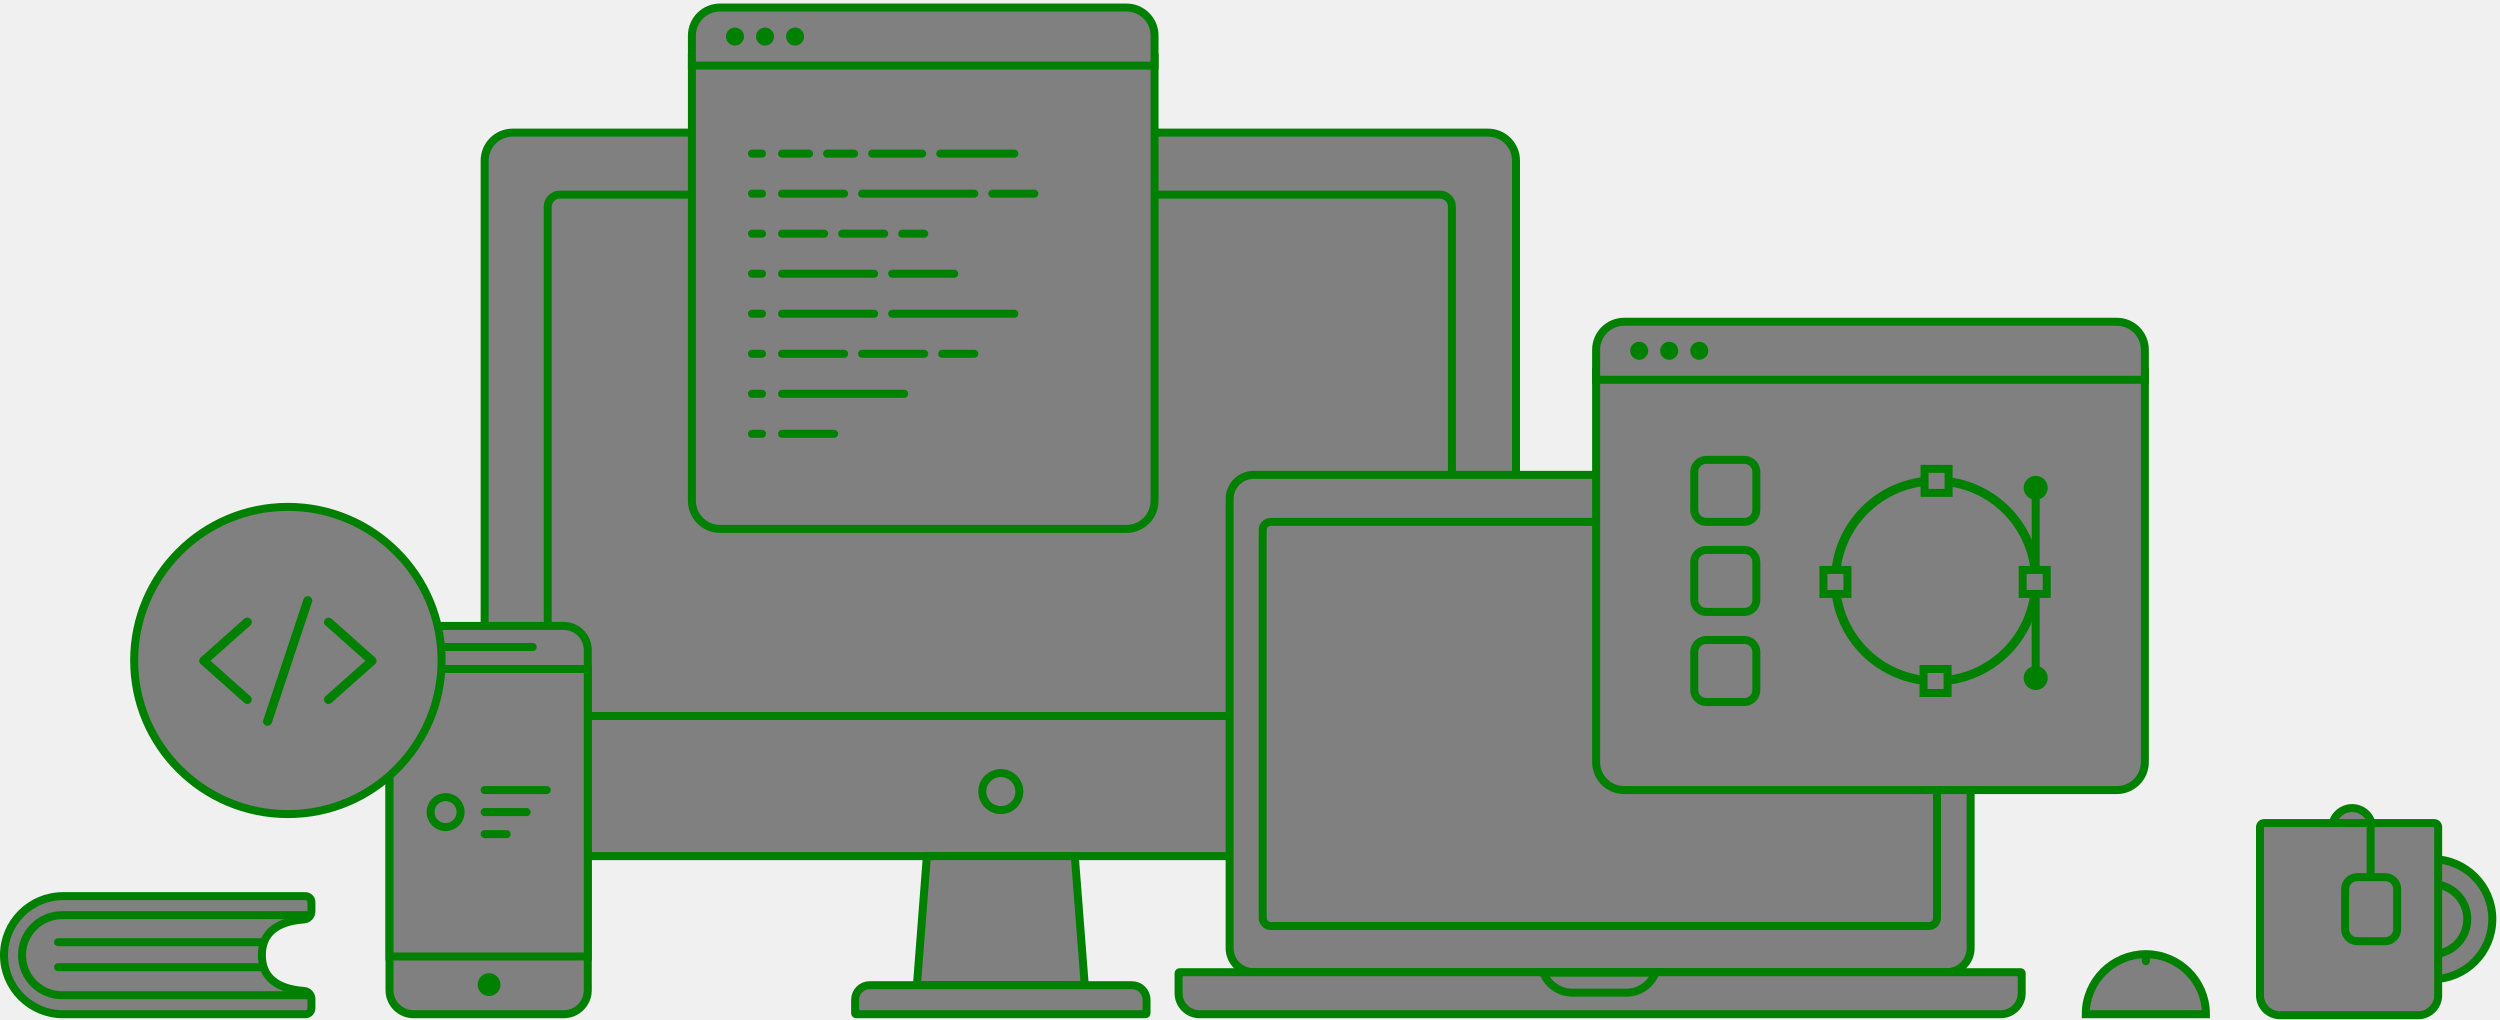
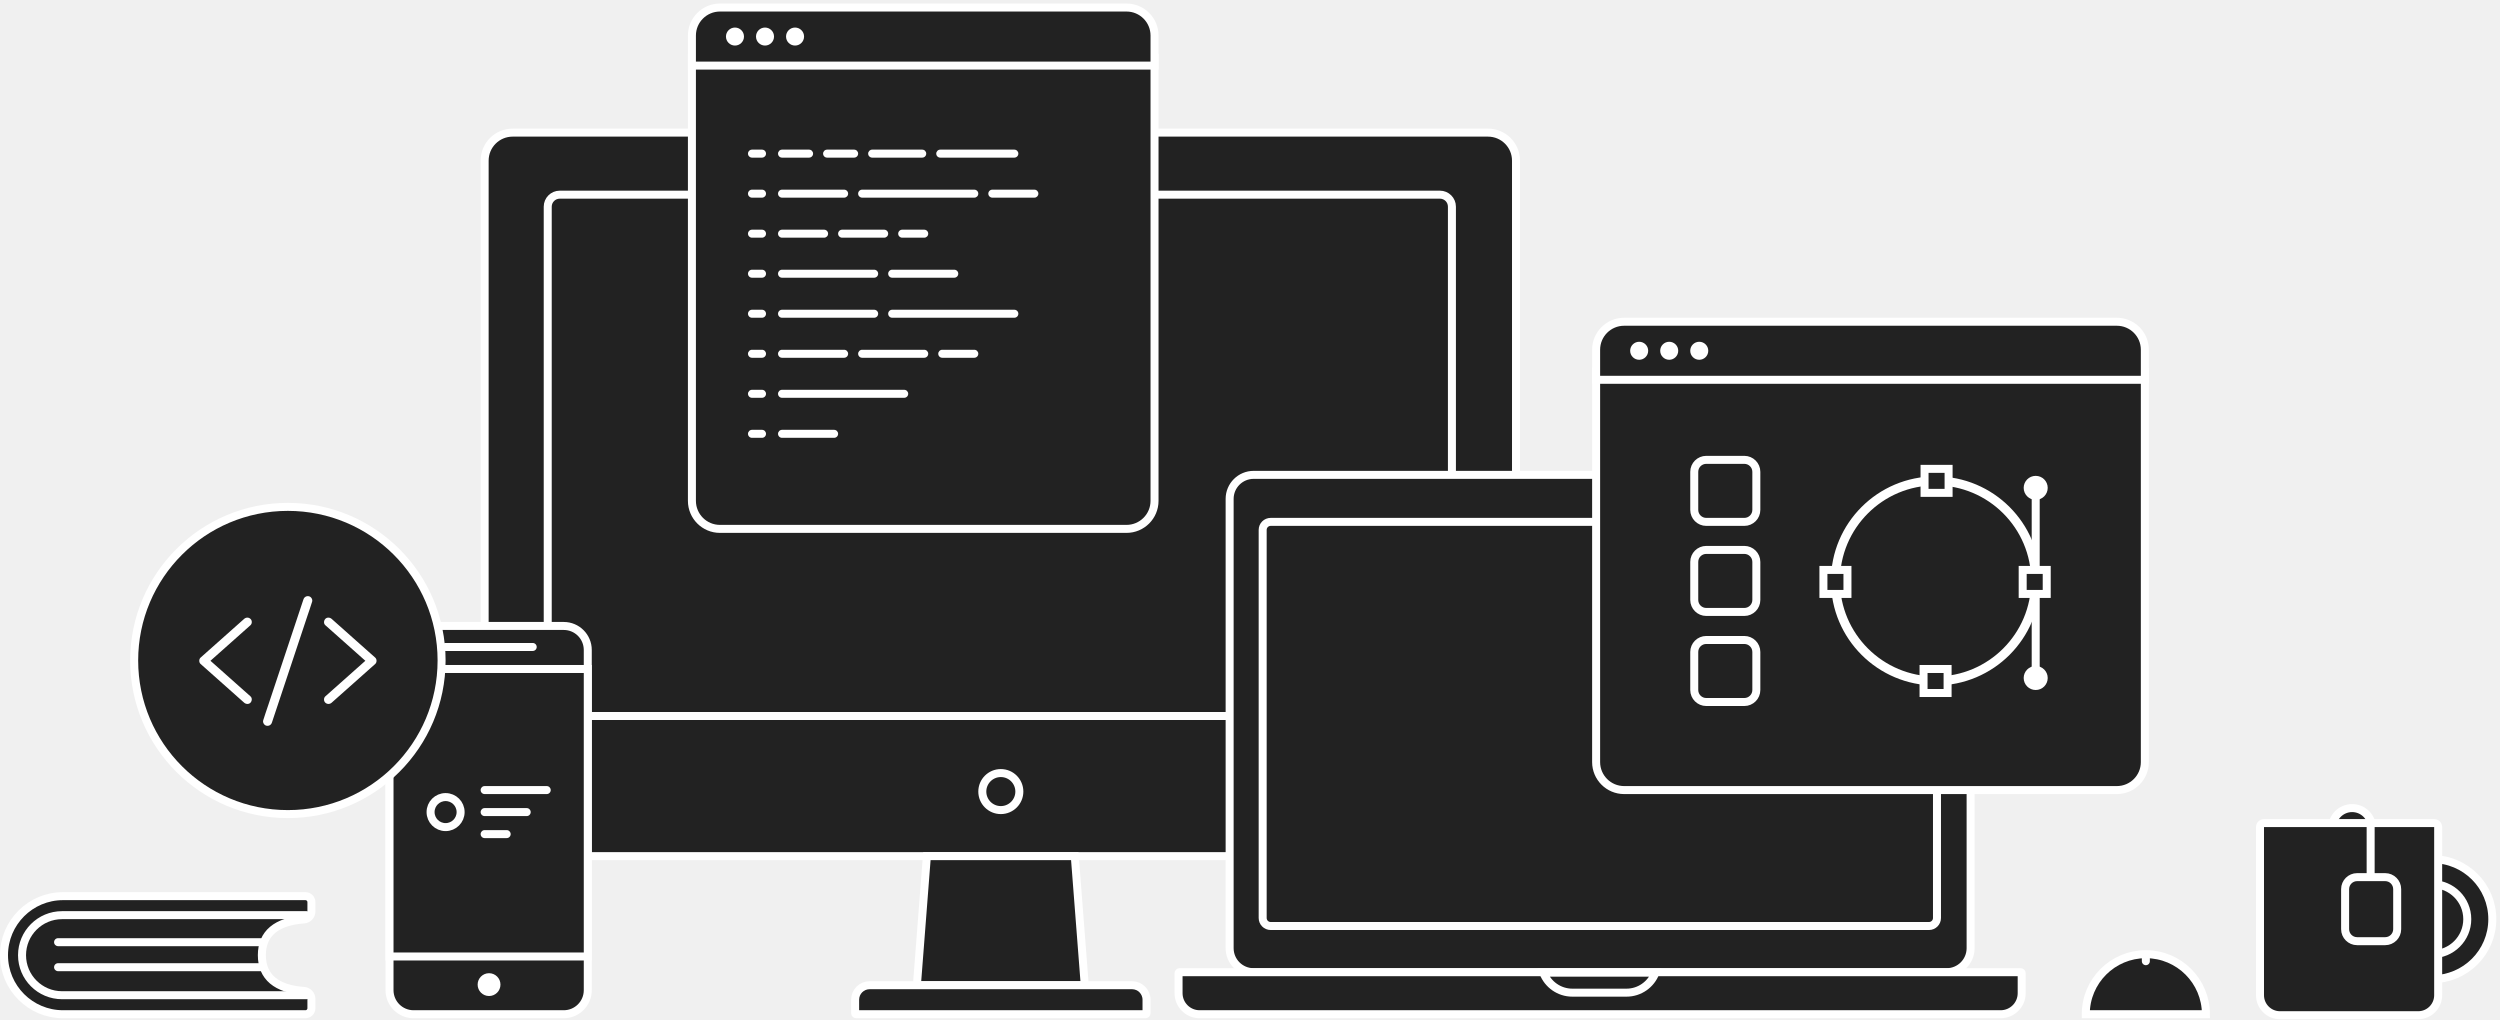
<svg xmlns="http://www.w3.org/2000/svg" width="650px" height="265px" viewBox="0 0 650 265" version="1.1">
  <g id="Website" stroke="none" stroke-width="1" fill="none" fill-rule="evenodd">
    <g id="Group-32" transform="translate(0, 3)">
-       <path d="M126.008,38.765 C126.008,34.738 129.264,31.482 133.298,31.482 L386.872,31.482 C390.899,31.482 394.162,34.74 394.162,38.765 L394.162,212.307 C394.162,216.334 390.906,219.591 386.872,219.591 L133.298,219.591 C129.271,219.591 126.008,216.332 126.008,212.307 L126.008,38.765 Z" id="Case" stroke="green" stroke-width="2.081" fill="gray" />
-       <path d="M142.41,50.737 C142.41,49.012 143.813,47.613 145.536,47.613 L374.374,47.613 C376.103,47.613 377.5,49.004 377.5,50.737 L377.5,180.042 C377.5,181.766 376.097,183.166 374.374,183.166 L145.536,183.166 C143.807,183.166 142.41,181.774 142.41,180.042 L142.41,50.737 Z" id="Case" stroke="green" stroke-width="2.081" fill="gray" />
-       <path d="M240.99,219.591 L279.441,219.591 L282.037,253.154 L238.394,253.154 L240.99,219.591 Z" id="Case" stroke="green" stroke-width="2.081" fill="gray" />
-       <path d="M222.334,253.411 L222.334,256.927 C222.334,259.007 224.024,260.699 226.104,260.699 L294.326,260.699 C296.402,260.699 298.096,259.007 298.096,256.927 L298.096,253.411 C298.096,253.266 297.984,253.154 297.835,253.154 L222.596,253.154 C222.45,253.154 222.334,253.269 222.334,253.411 Z" id="Keyboard" stroke="green" stroke-width="2.081" fill="gray" transform="translate(260.2153, 256.9265) scale(1, -1) translate(-260.2153, -256.9265) " />
-       <ellipse id="Oval-6" stroke="green" stroke-width="2.081" cx="260.215" cy="202.809" rx="4.816" ry="4.813" />
-       <rect id="Case" stroke="green" stroke-width="2.081" fill="gray" x="101.275" y="159.75" width="51.547" height="100.949" rx="6.244" />
-       <path d="M101.275,170.937 L152.822,170.937 L152.822,245.687 L101.275,245.687 L101.275,170.937 Z" id="Case" stroke="green" stroke-width="2.081" fill="gray" />
-       <rect id="Rectangle-11" fill="green" x="114.812" y="164.173" width="24.733" height="2.081" rx="1.041" />
-       <rect id="Rectangle-11" fill="green" x="124.185" y="250.032" width="5.936" height="5.932" rx="2.966" />
-       <ellipse id="Oval-6" stroke="green" stroke-width="2.081" fill="gray" cx="115.854" cy="208.143" rx="3.905" ry="3.903" />
-       <rect id="Rectangle-11" fill="green" x="124.966" y="201.378" width="18.224" height="2.081" rx="1.041" />
-       <rect id="Rectangle-11" fill="green" x="124.966" y="207.102" width="13.017" height="2.081" rx="1.041" />
-       <rect id="Rectangle-11" fill="green" x="124.966" y="212.826" width="7.81" height="2.081" rx="1.041" />
-       <ellipse id="Oval-7" stroke="green" stroke-width="2.081" fill="gray" cx="74.849" cy="168.726" rx="39.964" ry="39.937" />
-       <rect id="Case" stroke="green" stroke-width="2.081" fill="gray" x="319.705" y="120.463" width="192.654" height="129.309" rx="6.244" />
-       <path d="M306.426,250.026 L306.426,255.235 C306.426,258.248 308.874,260.699 311.888,260.699 L520.176,260.699 C523.187,260.699 525.638,258.25 525.638,255.235 L525.638,250.026 C525.638,249.884 525.525,249.772 525.379,249.772 L306.685,249.772 C306.539,249.772 306.426,249.884 306.426,250.026 Z" id="Keyboard" stroke="green" stroke-width="2.081" fill="gray" />
-       <path d="M430.429,249.889 L401.27,249.888 C402.434,252.961 405.402,255.092 408.808,255.092 L422.891,255.092 C426.297,255.092 429.265,252.962 430.429,249.889 Z" id="Notch" stroke="green" stroke-width="2.081" fill="gray" />
-       <rect id="Screen" stroke="green" stroke-width="2.081" fill="gray" x="328.295" y="132.691" width="175.32" height="105.073" rx="2.081" />
+       <path d="M126.008,38.765 C126.008,34.738 129.264,31.482 133.298,31.482 L386.872,31.482 C390.899,31.482 394.162,34.74 394.162,38.765 L394.162,212.307 C394.162,216.334 390.906,219.591 386.872,219.591 L133.298,219.591 C129.271,219.591 126.008,216.332 126.008,212.307 L126.008,38.765 Z" id="Case" stroke="white" stroke-width="2.081" fill="#222" />
+       <path d="M142.41,50.737 C142.41,49.012 143.813,47.613 145.536,47.613 L374.374,47.613 C376.103,47.613 377.5,49.004 377.5,50.737 L377.5,180.042 C377.5,181.766 376.097,183.166 374.374,183.166 L145.536,183.166 C143.807,183.166 142.41,181.774 142.41,180.042 L142.41,50.737 Z" id="Case" stroke="white" stroke-width="2.081" fill="#222" />
+       <path d="M240.99,219.591 L279.441,219.591 L282.037,253.154 L238.394,253.154 L240.99,219.591 Z" id="Case" stroke="white" stroke-width="2.081" fill="#222" />
+       <path d="M222.334,253.411 L222.334,256.927 C222.334,259.007 224.024,260.699 226.104,260.699 L294.326,260.699 C296.402,260.699 298.096,259.007 298.096,256.927 L298.096,253.411 C298.096,253.266 297.984,253.154 297.835,253.154 L222.596,253.154 C222.45,253.154 222.334,253.269 222.334,253.411 Z" id="Keyboard" stroke="white" stroke-width="2.081" fill="#222" transform="translate(260.2153, 256.9265) scale(1, -1) translate(-260.2153, -256.9265) " />
+       <ellipse id="Oval-6" stroke="white" stroke-width="2.081" cx="260.215" cy="202.809" rx="4.816" ry="4.813" />
+       <rect id="Case" stroke="white" stroke-width="2.081" fill="#222" x="101.275" y="159.75" width="51.547" height="100.949" rx="6.244" />
+       <path d="M101.275,170.937 L152.822,170.937 L152.822,245.687 L101.275,245.687 L101.275,170.937 Z" id="Case" stroke="white" stroke-width="2.081" fill="#222" />
+       <rect id="Rectangle-11" fill="white" x="114.812" y="164.173" width="24.733" height="2.081" rx="1.041" />
+       <rect id="Rectangle-11" fill="white" x="124.185" y="250.032" width="5.936" height="5.932" rx="2.966" />
+       <ellipse id="Oval-6" stroke="white" stroke-width="2.081" fill="#222" cx="115.854" cy="208.143" rx="3.905" ry="3.903" />
+       <rect id="Rectangle-11" fill="white" x="124.966" y="201.378" width="18.224" height="2.081" rx="1.041" />
+       <rect id="Rectangle-11" fill="white" x="124.966" y="207.102" width="13.017" height="2.081" rx="1.041" />
+       <rect id="Rectangle-11" fill="white" x="124.966" y="212.826" width="7.81" height="2.081" rx="1.041" />
+       <ellipse id="Oval-7" stroke="white" stroke-width="2.081" fill="#222" cx="74.849" cy="168.726" rx="39.964" ry="39.937" />
+       <rect id="Case" stroke="white" stroke-width="2.081" fill="#222" x="319.705" y="120.463" width="192.654" height="129.309" rx="6.244" />
+       <path d="M306.426,250.026 L306.426,255.235 C306.426,258.248 308.874,260.699 311.888,260.699 L520.176,260.699 C523.187,260.699 525.638,258.25 525.638,255.235 L525.638,250.026 C525.638,249.884 525.525,249.772 525.379,249.772 L306.685,249.772 C306.539,249.772 306.426,249.884 306.426,250.026 Z" id="Keyboard" stroke="white" stroke-width="2.081" fill="#222" />
+       <path d="M430.429,249.889 L401.27,249.888 C402.434,252.961 405.402,255.092 408.808,255.092 L422.891,255.092 C426.297,255.092 429.265,252.962 430.429,249.889 Z" id="Notch" stroke="white" stroke-width="2.081" fill="#222" />
+       <rect id="Screen" stroke="white" stroke-width="2.081" fill="#222" x="328.295" y="132.691" width="175.32" height="105.073" rx="2.081" />
      <ellipse id="Oval-3" fill="#293347" cx="254.358" cy="49.954" rx="1.302" ry="1.301" />
-       <path d="M179.899,11.968 L300.178,11.968 L300.178,127.228 C300.178,131.249 296.909,134.512 292.886,134.512 L187.191,134.512 C183.166,134.512 179.899,131.248 179.899,127.228 L179.899,11.968 Z" id="Case" stroke="green" stroke-width="2.081" fill="gray" />
-       <path d="M179.899,6.238 C179.899,2.22 183.169,-1.041 187.191,-1.041 L292.886,-1.041 C296.913,-1.041 300.178,2.216 300.178,6.238 L300.178,14.05 L179.899,14.05 L179.899,6.238 Z" id="Case" stroke="green" stroke-width="2.081" fill="gray" />
-       <ellipse id="Oval-5" fill="green" cx="191.094" cy="6.504" rx="2.343" ry="2.342" />
-       <ellipse id="Oval-5" fill="green" cx="198.904" cy="6.504" rx="2.343" ry="2.342" />
-       <ellipse id="Oval-5" fill="green" cx="206.714" cy="6.504" rx="2.343" ry="2.342" />
-       <rect id="Rectangle-11" fill="green" x="194.478" y="87.94" width="4.686" height="2.081" rx="1.041" />
-       <rect id="Rectangle-11" fill="green" x="194.478" y="35.905" width="4.686" height="2.081" rx="1.041" />
-       <path d="M203.329,35.905 L210.36,35.905 C210.935,35.905 211.401,36.371 211.401,36.945 C211.401,37.52 210.935,37.986 210.36,37.986 L203.329,37.986 C202.754,37.986 202.288,37.52 202.288,36.945 C202.288,36.371 202.754,35.905 203.329,35.905 Z" id="Rectangle-11" fill="green" />
-       <path d="M215.045,35.905 L222.075,35.905 C222.65,35.905 223.116,36.371 223.116,36.945 C223.116,37.52 222.65,37.986 222.075,37.986 L215.045,37.986 C214.47,37.986 214.004,37.52 214.004,36.945 C214.004,36.371 214.47,35.905 215.045,35.905 Z" id="Rectangle-11" fill="green" />
-       <path d="M226.76,35.905 L239.779,35.905 C240.354,35.905 240.82,36.371 240.82,36.945 C240.82,37.52 240.354,37.986 239.779,37.986 L226.76,37.986 C226.186,37.986 225.72,37.52 225.72,36.945 C225.72,36.371 226.186,35.905 226.76,35.905 Z" id="Rectangle-11" fill="green" />
-       <path d="M244.464,35.905 L263.731,35.905 C264.305,35.905 264.771,36.371 264.771,36.945 C264.771,37.52 264.305,37.986 263.731,37.986 L244.464,37.986 C243.889,37.986 243.423,37.52 243.423,36.945 C243.423,36.371 243.889,35.905 244.464,35.905 Z" id="Rectangle-11" fill="green" />
-       <rect id="Rectangle-11" fill="green" x="194.478" y="46.312" width="4.686" height="2.081" rx="1.041" />
-       <rect id="Rectangle-11" fill="green" x="194.478" y="56.719" width="4.686" height="2.081" rx="1.041" />
-       <rect id="Rectangle-11" fill="green" x="194.478" y="67.126" width="4.686" height="2.081" rx="1.041" />
-       <rect id="Rectangle-11" fill="green" x="194.478" y="77.533" width="4.686" height="2.081" rx="1.041" />
-       <rect id="Rectangle-11" fill="green" x="194.478" y="98.348" width="4.686" height="2.081" rx="1.041" />
-       <rect id="Rectangle-11" fill="green" x="194.478" y="108.755" width="4.686" height="2.081" rx="1.041" />
-       <rect id="Rectangle-11" fill="green" x="202.288" y="46.312" width="18.224" height="2.081" rx="1.041" />
-       <rect id="Rectangle-11" fill="green" x="223.116" y="46.312" width="31.241" height="2.081" rx="1.041" />
-       <rect id="Rectangle-11" fill="green" x="256.961" y="46.312" width="13.017" height="2.081" rx="1.041" />
-       <rect id="Rectangle-11" fill="green" x="202.288" y="56.719" width="13.017" height="2.081" rx="1.041" />
-       <rect id="Rectangle-11" fill="green" x="217.909" y="56.719" width="13.017" height="2.081" rx="1.041" />
-       <rect id="Rectangle-11" fill="green" x="233.53" y="56.719" width="7.81" height="2.081" rx="1.041" />
-       <rect id="Rectangle-11" fill="green" x="202.288" y="67.126" width="26.035" height="2.081" rx="1.041" />
-       <rect id="Rectangle-11" fill="green" x="230.926" y="67.126" width="18.224" height="2.081" rx="1.041" />
-       <rect id="Rectangle-11" fill="green" x="202.288" y="77.533" width="26.035" height="2.081" rx="1.041" />
-       <rect id="Rectangle-11" fill="green" x="230.926" y="77.533" width="33.845" height="2.081" rx="1.041" />
-       <rect id="Rectangle-11" fill="green" x="202.288" y="87.94" width="18.224" height="2.081" rx="1.041" />
-       <rect id="Rectangle-11" fill="green" x="223.116" y="87.94" width="18.224" height="2.081" rx="1.041" />
-       <rect id="Rectangle-11" fill="green" x="243.944" y="87.94" width="10.414" height="2.081" rx="1.041" />
-       <rect id="Rectangle-11" fill="green" x="202.288" y="98.348" width="33.845" height="2.081" rx="1.041" />
-       <rect id="Rectangle-11" fill="green" x="202.288" y="108.755" width="15.621" height="2.081" rx="1.041" />
-       <path d="M414.991,93.664 L557.659,93.664 L557.659,195.143 C557.659,199.163 554.4,202.419 550.374,202.419 L422.277,202.419 C418.256,202.419 414.991,199.157 414.991,195.143 L414.991,93.664 Z" id="Case" stroke="green" stroke-width="2.081" fill="gray" />
-       <path d="M414.991,87.934 C414.991,83.913 418.251,80.655 422.277,80.655 L550.374,80.655 C554.398,80.655 557.659,83.912 557.659,87.934 L557.659,95.746 L414.991,95.746 L414.991,87.934 Z" id="Case" stroke="green" stroke-width="2.081" fill="gray" />
-       <ellipse id="Oval-5" fill="green" cx="426.186" cy="88.201" rx="2.343" ry="2.342" />
-       <ellipse id="Oval-5" fill="green" cx="433.996" cy="88.201" rx="2.343" ry="2.342" />
-       <ellipse id="Oval-5" fill="green" cx="441.806" cy="88.201" rx="2.343" ry="2.342" />
-       <ellipse id="Oval-6" stroke="green" stroke-width="2.342" fill="gray" cx="503.248" cy="148.042" rx="26.035" ry="26.018" />
-       <path d="M500.383,118.902 L500.383,125.146 L506.633,125.146 L506.633,118.902 L500.383,118.902 Z" id="Rectangle-12" stroke="green" stroke-width="2.081" fill="gray" />
-       <path d="M500.123,170.937 L500.123,177.182 L506.373,177.182 L506.373,170.937 L500.123,170.937 Z" id="Rectangle-12" stroke="green" stroke-width="2.081" fill="gray" />
-       <path d="M474.089,145.18 L474.089,151.424 L480.338,151.424 L480.338,145.18 L474.089,145.18 Z" id="Rectangle-12" stroke="green" stroke-width="2.081" fill="gray" />
-       <path d="M525.897,145.18 L525.897,151.424 L532.147,151.424 L532.147,145.18 L525.897,145.18 Z" id="Rectangle-12" stroke="green" stroke-width="2.081" fill="gray" />
-       <line x1="529.282" y1="124.626" x2="529.282" y2="144.139" id="Line" stroke="green" stroke-width="2.081" stroke-linecap="square" />
-       <line x1="529.282" y1="151.944" x2="529.282" y2="171.458" id="Line" stroke="green" stroke-width="2.081" stroke-linecap="square" />
-       <ellipse id="Oval-5" fill="green" cx="529.282" cy="123.845" rx="3.124" ry="3.122" />
-       <ellipse id="Oval-5" fill="green" cx="529.282" cy="173.279" rx="3.124" ry="3.122" />
-       <g id="Group-60" transform="translate(439.4632, 115.5194)" fill="gray" stroke="green" stroke-width="2.081">
+       <path d="M179.899,11.968 L300.178,11.968 L300.178,127.228 C300.178,131.249 296.909,134.512 292.886,134.512 L187.191,134.512 C183.166,134.512 179.899,131.248 179.899,127.228 L179.899,11.968 Z" id="Case" stroke="white" stroke-width="2.081" fill="#222" />
+       <path d="M179.899,6.238 C179.899,2.22 183.169,-1.041 187.191,-1.041 L292.886,-1.041 C296.913,-1.041 300.178,2.216 300.178,6.238 L300.178,14.05 L179.899,14.05 L179.899,6.238 Z" id="Case" stroke="white" stroke-width="2.081" fill="#222" />
+       <ellipse id="Oval-5" fill="white" cx="191.094" cy="6.504" rx="2.343" ry="2.342" />
+       <ellipse id="Oval-5" fill="white" cx="198.904" cy="6.504" rx="2.343" ry="2.342" />
+       <ellipse id="Oval-5" fill="white" cx="206.714" cy="6.504" rx="2.343" ry="2.342" />
+       <rect id="Rectangle-11" fill="white" x="194.478" y="87.94" width="4.686" height="2.081" rx="1.041" />
+       <rect id="Rectangle-11" fill="white" x="194.478" y="35.905" width="4.686" height="2.081" rx="1.041" />
+       <path d="M203.329,35.905 L210.36,35.905 C210.935,35.905 211.401,36.371 211.401,36.945 C211.401,37.52 210.935,37.986 210.36,37.986 L203.329,37.986 C202.754,37.986 202.288,37.52 202.288,36.945 C202.288,36.371 202.754,35.905 203.329,35.905 Z" id="Rectangle-11" fill="white" />
+       <path d="M215.045,35.905 L222.075,35.905 C222.65,35.905 223.116,36.371 223.116,36.945 C223.116,37.52 222.65,37.986 222.075,37.986 L215.045,37.986 C214.47,37.986 214.004,37.52 214.004,36.945 C214.004,36.371 214.47,35.905 215.045,35.905 Z" id="Rectangle-11" fill="white" />
+       <path d="M226.76,35.905 L239.779,35.905 C240.354,35.905 240.82,36.371 240.82,36.945 C240.82,37.52 240.354,37.986 239.779,37.986 L226.76,37.986 C226.186,37.986 225.72,37.52 225.72,36.945 C225.72,36.371 226.186,35.905 226.76,35.905 Z" id="Rectangle-11" fill="white" />
+       <path d="M244.464,35.905 L263.731,35.905 C264.305,35.905 264.771,36.371 264.771,36.945 C264.771,37.52 264.305,37.986 263.731,37.986 L244.464,37.986 C243.889,37.986 243.423,37.52 243.423,36.945 C243.423,36.371 243.889,35.905 244.464,35.905 Z" id="Rectangle-11" fill="white" />
+       <rect id="Rectangle-11" fill="white" x="194.478" y="46.312" width="4.686" height="2.081" rx="1.041" />
+       <rect id="Rectangle-11" fill="white" x="194.478" y="56.719" width="4.686" height="2.081" rx="1.041" />
+       <rect id="Rectangle-11" fill="white" x="194.478" y="67.126" width="4.686" height="2.081" rx="1.041" />
+       <rect id="Rectangle-11" fill="white" x="194.478" y="77.533" width="4.686" height="2.081" rx="1.041" />
+       <rect id="Rectangle-11" fill="white" x="194.478" y="98.348" width="4.686" height="2.081" rx="1.041" />
+       <rect id="Rectangle-11" fill="white" x="194.478" y="108.755" width="4.686" height="2.081" rx="1.041" />
+       <rect id="Rectangle-11" fill="white" x="202.288" y="46.312" width="18.224" height="2.081" rx="1.041" />
+       <rect id="Rectangle-11" fill="white" x="223.116" y="46.312" width="31.241" height="2.081" rx="1.041" />
+       <rect id="Rectangle-11" fill="white" x="256.961" y="46.312" width="13.017" height="2.081" rx="1.041" />
+       <rect id="Rectangle-11" fill="white" x="202.288" y="56.719" width="13.017" height="2.081" rx="1.041" />
+       <rect id="Rectangle-11" fill="white" x="217.909" y="56.719" width="13.017" height="2.081" rx="1.041" />
+       <rect id="Rectangle-11" fill="white" x="233.53" y="56.719" width="7.81" height="2.081" rx="1.041" />
+       <rect id="Rectangle-11" fill="white" x="202.288" y="67.126" width="26.035" height="2.081" rx="1.041" />
+       <rect id="Rectangle-11" fill="white" x="230.926" y="67.126" width="18.224" height="2.081" rx="1.041" />
+       <rect id="Rectangle-11" fill="white" x="202.288" y="77.533" width="26.035" height="2.081" rx="1.041" />
+       <rect id="Rectangle-11" fill="white" x="230.926" y="77.533" width="33.845" height="2.081" rx="1.041" />
+       <rect id="Rectangle-11" fill="white" x="202.288" y="87.94" width="18.224" height="2.081" rx="1.041" />
+       <rect id="Rectangle-11" fill="white" x="223.116" y="87.94" width="18.224" height="2.081" rx="1.041" />
+       <rect id="Rectangle-11" fill="white" x="243.944" y="87.94" width="10.414" height="2.081" rx="1.041" />
+       <rect id="Rectangle-11" fill="white" x="202.288" y="98.348" width="33.845" height="2.081" rx="1.041" />
+       <rect id="Rectangle-11" fill="white" x="202.288" y="108.755" width="15.621" height="2.081" rx="1.041" />
+       <path d="M414.991,93.664 L557.659,93.664 L557.659,195.143 C557.659,199.163 554.4,202.419 550.374,202.419 L422.277,202.419 C418.256,202.419 414.991,199.157 414.991,195.143 L414.991,93.664 Z" id="Case" stroke="white" stroke-width="2.081" fill="#222" />
+       <path d="M414.991,87.934 C414.991,83.913 418.251,80.655 422.277,80.655 L550.374,80.655 C554.398,80.655 557.659,83.912 557.659,87.934 L557.659,95.746 L414.991,95.746 L414.991,87.934 Z" id="Case" stroke="white" stroke-width="2.081" fill="#222" />
+       <ellipse id="Oval-5" fill="white" cx="426.186" cy="88.201" rx="2.343" ry="2.342" />
+       <ellipse id="Oval-5" fill="white" cx="433.996" cy="88.201" rx="2.343" ry="2.342" />
+       <ellipse id="Oval-5" fill="white" cx="441.806" cy="88.201" rx="2.343" ry="2.342" />
+       <ellipse id="Oval-6" stroke="white" stroke-width="2.342" fill="#222" cx="503.248" cy="148.042" rx="26.035" ry="26.018" />
+       <path d="M500.383,118.902 L500.383,125.146 L506.633,125.146 L506.633,118.902 L500.383,118.902 Z" id="Rectangle-12" stroke="white" stroke-width="2.081" fill="#222" />
+       <path d="M500.123,170.937 L500.123,177.182 L506.373,177.182 L506.373,170.937 L500.123,170.937 Z" id="Rectangle-12" stroke="white" stroke-width="2.081" fill="#222" />
+       <path d="M474.089,145.18 L474.089,151.424 L480.338,151.424 L480.338,145.18 L474.089,145.18 Z" id="Rectangle-12" stroke="white" stroke-width="2.081" fill="#222" />
+       <path d="M525.897,145.18 L525.897,151.424 L532.147,151.424 L532.147,145.18 L525.897,145.18 Z" id="Rectangle-12" stroke="white" stroke-width="2.081" fill="#222" />
+       <line x1="529.282" y1="124.626" x2="529.282" y2="144.139" id="Line" stroke="white" stroke-width="2.081" stroke-linecap="square" />
+       <line x1="529.282" y1="151.944" x2="529.282" y2="171.458" id="Line" stroke="white" stroke-width="2.081" stroke-linecap="square" />
+       <ellipse id="Oval-5" fill="white" cx="529.282" cy="123.845" rx="3.124" ry="3.122" />
+       <ellipse id="Oval-5" fill="white" cx="529.282" cy="173.279" rx="3.124" ry="3.122" />
+       <g id="Group-60" transform="translate(439.4632, 115.5194)" fill="#222" stroke="white" stroke-width="2.081">
        <rect id="Rectangle-15" x="1.041" y="1.041" width="16.143" height="16.131" rx="3.122" />
        <rect id="Rectangle-15" x="1.041" y="24.457" width="16.143" height="16.131" rx="3.122" />
        <rect id="Rectangle-15" x="1.041" y="47.873" width="16.143" height="16.131" rx="3.122" />
      </g>
-       <ellipse id="Oval-8" stroke="green" stroke-width="2.081" fill="gray" cx="632.379" cy="235.982" rx="15.621" ry="15.611" />
-       <ellipse id="Oval-8" stroke="green" stroke-width="2.081" fill="gray" cx="632.379" cy="235.982" rx="9.112" ry="9.106" />
-       <ellipse id="Oval-8" stroke="green" stroke-width="2.081" fill="gray" cx="611.552" cy="212.306" rx="5.207" ry="5.204" />
-       <path d="M588.64,211.005 C588.065,211.005 587.599,211.471 587.599,212.046 L587.599,255.756 C587.599,258.63 589.929,260.959 592.803,260.959 L628.72,260.959 C631.594,260.959 633.924,258.63 633.924,255.756 L633.924,212.046 C633.924,211.471 633.458,211.005 632.883,211.005 L588.64,211.005 Z" id="Rectangle-16" stroke="green" stroke-width="2.081" fill="gray" />
-       <rect id="Rectangle-16" stroke="green" stroke-width="2.081" fill="gray" x="609.729" y="225.055" width="13.539" height="16.651" rx="3.122" />
-       <line x1="616.368" y1="211.395" x2="616.368" y2="223.233" id="Line-2" stroke="green" stroke-width="2.081" stroke-linecap="square" />
-       <path d="M557.92,260.699 C566.548,260.699 573.541,260.699 573.541,260.699 C573.541,252.078 566.548,245.088 557.92,245.088 C549.293,245.088 542.3,252.078 542.3,260.699 C542.3,260.699 549.293,260.699 557.92,260.699 Z" id="Oval-8" stroke="green" stroke-width="2.081" fill="gray" />
-       <rect id="Rectangle-11" fill="green" x="556.879" y="244.568" width="2.083" height="3.382" rx="1.041" />
-       <path d="M16.391,229.998 C7.913,229.998 1.041,236.871 1.041,245.349 C1.041,253.827 7.913,260.699 16.391,260.699 L79.407,260.699 C80.269,260.699 80.968,260 80.968,259.138 L80.968,256.722 C80.968,255.63 80.124,254.723 79.034,254.646 C71.88,254.138 68.081,250.995 68.081,245.349 C68.081,239.702 71.88,236.559 79.034,236.051 C80.124,235.974 80.968,235.067 80.968,233.975 L80.968,231.559 C80.968,230.697 80.269,229.998 79.407,229.998 L16.391,229.998 Z" id="Rectangle-17" stroke="green" stroke-width="2.081" fill="gray" />
-       <path d="M80.186,255.3 C80.186,255.552 79.982,255.756 79.73,255.756 L79.73,255.756 L72.353,255.756 L16.141,255.756 C10.39,255.756 5.728,251.096 5.728,245.349 C5.728,239.601 10.39,234.941 16.141,234.941 L72.353,234.941 L79.73,234.941 L79.73,234.941 C79.982,234.941 80.186,235.146 80.186,235.397" id="Rectangle-19" stroke="green" stroke-width="2.081" />
-       <rect id="Rectangle-18" fill="green" x="14.059" y="240.926" width="54.673" height="2.081" rx="1.041" />
-       <rect id="Rectangle-18" fill="green" x="14.059" y="247.43" width="54.673" height="2.081" rx="1.041" />
-       <path d="M65.127,178.055 C63.849,176.92 62.571,175.785 61.294,174.65 C59.257,172.843 57.227,171.03 55.191,169.223 C54.724,168.812 54.258,168.395 53.797,167.983 C53.797,168.528 53.797,169.078 53.797,169.622 C55.074,168.487 56.352,167.352 57.63,166.217 C59.666,164.41 61.696,162.597 63.732,160.79 C64.199,160.379 64.666,159.962 65.127,159.551 C65.582,159.145 65.576,158.317 65.127,157.912 C64.642,157.466 63.966,157.477 63.475,157.912 C62.198,159.047 60.92,160.182 59.642,161.317 C57.606,163.124 55.576,164.937 53.54,166.744 C53.073,167.155 52.607,167.572 52.146,167.983 C51.696,168.383 51.696,169.223 52.146,169.622 C53.423,170.758 54.701,171.893 55.979,173.028 C58.015,174.835 60.045,176.648 62.081,178.455 C62.548,178.866 63.015,179.283 63.475,179.694 C63.931,180.1 64.683,180.175 65.127,179.694 C65.535,179.254 65.611,178.489 65.127,178.055 L65.127,178.055 Z" id="Shape" fill="green" fill-rule="nonzero" />
-       <path d="M84.583,159.554 C85.86,160.689 87.138,161.824 88.416,162.959 C90.452,164.766 92.482,166.579 94.518,168.386 C94.985,168.797 95.452,169.214 95.912,169.625 C95.912,169.081 95.912,168.531 95.912,167.986 C94.635,169.121 93.357,170.256 92.079,171.392 C90.043,173.199 88.013,175.011 85.977,176.818 C85.51,177.23 85.043,177.647 84.583,178.058 C84.128,178.463 84.133,179.291 84.583,179.697 C85.067,180.143 85.744,180.131 86.234,179.697 C87.511,178.562 88.789,177.427 90.067,176.291 C92.103,174.484 94.133,172.672 96.169,170.865 C96.636,170.453 97.103,170.036 97.563,169.625 C98.013,169.226 98.013,168.386 97.563,167.986 C96.286,166.851 95.008,165.716 93.73,164.581 C91.694,162.774 89.664,160.961 87.628,159.154 C87.161,158.743 86.695,158.326 86.234,157.914 C85.779,157.509 85.026,157.434 84.583,157.914 C84.174,158.355 84.098,159.119 84.583,159.554 L84.583,159.554 Z" id="Shape" fill="green" fill-rule="nonzero" />
-       <path d="M70.694,184.876 C71.044,183.833 71.388,182.791 71.738,181.742 C72.572,179.235 73.407,176.733 74.241,174.225 C75.244,171.202 76.248,168.184 77.257,165.161 C78.126,162.549 78.996,159.937 79.865,157.325 C80.279,156.056 80.746,154.794 81.131,153.508 C81.137,153.491 81.143,153.473 81.148,153.456 C81.341,152.883 80.927,152.164 80.332,152.031 C79.69,151.886 79.101,152.222 78.896,152.842 C78.546,153.885 78.202,154.927 77.852,155.975 C77.018,158.483 76.184,160.985 75.349,163.493 C74.346,166.516 73.342,169.534 72.333,172.557 C71.464,175.169 70.595,177.781 69.725,180.393 C69.311,181.656 68.844,182.918 68.459,184.204 C68.453,184.221 68.448,184.239 68.442,184.256 C68.249,184.829 68.663,185.548 69.259,185.681 C69.9,185.826 70.49,185.49 70.694,184.876 L70.694,184.876 Z" id="Shape" fill="green" fill-rule="nonzero" />
+       <ellipse id="Oval-8" stroke="white" stroke-width="2.081" fill="#222" cx="632.379" cy="235.982" rx="15.621" ry="15.611" />
+       <ellipse id="Oval-8" stroke="white" stroke-width="2.081" fill="#222" cx="632.379" cy="235.982" rx="9.112" ry="9.106" />
+       <ellipse id="Oval-8" stroke="white" stroke-width="2.081" fill="#222" cx="611.552" cy="212.306" rx="5.207" ry="5.204" />
+       <path d="M588.64,211.005 C588.065,211.005 587.599,211.471 587.599,212.046 L587.599,255.756 C587.599,258.63 589.929,260.959 592.803,260.959 L628.72,260.959 C631.594,260.959 633.924,258.63 633.924,255.756 L633.924,212.046 C633.924,211.471 633.458,211.005 632.883,211.005 L588.64,211.005 Z" id="Rectangle-16" stroke="white" stroke-width="2.081" fill="#222" />
+       <rect id="Rectangle-16" stroke="white" stroke-width="2.081" fill="#222" x="609.729" y="225.055" width="13.539" height="16.651" rx="3.122" />
+       <line x1="616.368" y1="211.395" x2="616.368" y2="223.233" id="Line-2" stroke="white" stroke-width="2.081" stroke-linecap="square" />
+       <path d="M557.92,260.699 C566.548,260.699 573.541,260.699 573.541,260.699 C573.541,252.078 566.548,245.088 557.92,245.088 C549.293,245.088 542.3,252.078 542.3,260.699 C542.3,260.699 549.293,260.699 557.92,260.699 Z" id="Oval-8" stroke="white" stroke-width="2.081" fill="#222" />
+       <rect id="Rectangle-11" fill="white" x="556.879" y="244.568" width="2.083" height="3.382" rx="1.041" />
+       <path d="M16.391,229.998 C7.913,229.998 1.041,236.871 1.041,245.349 C1.041,253.827 7.913,260.699 16.391,260.699 L79.407,260.699 C80.269,260.699 80.968,260 80.968,259.138 L80.968,256.722 C80.968,255.63 80.124,254.723 79.034,254.646 C71.88,254.138 68.081,250.995 68.081,245.349 C68.081,239.702 71.88,236.559 79.034,236.051 C80.124,235.974 80.968,235.067 80.968,233.975 L80.968,231.559 C80.968,230.697 80.269,229.998 79.407,229.998 L16.391,229.998 Z" id="Rectangle-17" stroke="white" stroke-width="2.081" fill="#222" />
+       <path d="M80.186,255.3 C80.186,255.552 79.982,255.756 79.73,255.756 L79.73,255.756 L72.353,255.756 L16.141,255.756 C10.39,255.756 5.728,251.096 5.728,245.349 C5.728,239.601 10.39,234.941 16.141,234.941 L72.353,234.941 L79.73,234.941 L79.73,234.941 C79.982,234.941 80.186,235.146 80.186,235.397" id="Rectangle-19" stroke="white" stroke-width="2.081" />
+       <rect id="Rectangle-18" fill="white" x="14.059" y="240.926" width="54.673" height="2.081" rx="1.041" />
+       <rect id="Rectangle-18" fill="white" x="14.059" y="247.43" width="54.673" height="2.081" rx="1.041" />
+       <path d="M65.127,178.055 C63.849,176.92 62.571,175.785 61.294,174.65 C59.257,172.843 57.227,171.03 55.191,169.223 C54.724,168.812 54.258,168.395 53.797,167.983 C53.797,168.528 53.797,169.078 53.797,169.622 C55.074,168.487 56.352,167.352 57.63,166.217 C59.666,164.41 61.696,162.597 63.732,160.79 C64.199,160.379 64.666,159.962 65.127,159.551 C65.582,159.145 65.576,158.317 65.127,157.912 C64.642,157.466 63.966,157.477 63.475,157.912 C62.198,159.047 60.92,160.182 59.642,161.317 C57.606,163.124 55.576,164.937 53.54,166.744 C53.073,167.155 52.607,167.572 52.146,167.983 C51.696,168.383 51.696,169.223 52.146,169.622 C53.423,170.758 54.701,171.893 55.979,173.028 C58.015,174.835 60.045,176.648 62.081,178.455 C62.548,178.866 63.015,179.283 63.475,179.694 C63.931,180.1 64.683,180.175 65.127,179.694 C65.535,179.254 65.611,178.489 65.127,178.055 L65.127,178.055 Z" id="Shape" fill="white" fill-rule="nonzero" />
+       <path d="M84.583,159.554 C85.86,160.689 87.138,161.824 88.416,162.959 C90.452,164.766 92.482,166.579 94.518,168.386 C94.985,168.797 95.452,169.214 95.912,169.625 C95.912,169.081 95.912,168.531 95.912,167.986 C94.635,169.121 93.357,170.256 92.079,171.392 C90.043,173.199 88.013,175.011 85.977,176.818 C85.51,177.23 85.043,177.647 84.583,178.058 C84.128,178.463 84.133,179.291 84.583,179.697 C85.067,180.143 85.744,180.131 86.234,179.697 C87.511,178.562 88.789,177.427 90.067,176.291 C92.103,174.484 94.133,172.672 96.169,170.865 C96.636,170.453 97.103,170.036 97.563,169.625 C98.013,169.226 98.013,168.386 97.563,167.986 C96.286,166.851 95.008,165.716 93.73,164.581 C91.694,162.774 89.664,160.961 87.628,159.154 C87.161,158.743 86.695,158.326 86.234,157.914 C85.779,157.509 85.026,157.434 84.583,157.914 C84.174,158.355 84.098,159.119 84.583,159.554 L84.583,159.554 Z" id="Shape" fill="white" fill-rule="nonzero" />
+       <path d="M70.694,184.876 C71.044,183.833 71.388,182.791 71.738,181.742 C72.572,179.235 73.407,176.733 74.241,174.225 C75.244,171.202 76.248,168.184 77.257,165.161 C78.126,162.549 78.996,159.937 79.865,157.325 C80.279,156.056 80.746,154.794 81.131,153.508 C81.137,153.491 81.143,153.473 81.148,153.456 C81.341,152.883 80.927,152.164 80.332,152.031 C79.69,151.886 79.101,152.222 78.896,152.842 C78.546,153.885 78.202,154.927 77.852,155.975 C77.018,158.483 76.184,160.985 75.349,163.493 C74.346,166.516 73.342,169.534 72.333,172.557 C71.464,175.169 70.595,177.781 69.725,180.393 C69.311,181.656 68.844,182.918 68.459,184.204 C68.453,184.221 68.448,184.239 68.442,184.256 C68.249,184.829 68.663,185.548 69.259,185.681 C69.9,185.826 70.49,185.49 70.694,184.876 L70.694,184.876 Z" id="Shape" fill="white" fill-rule="nonzero" />
    </g>
  </g>
</svg>
